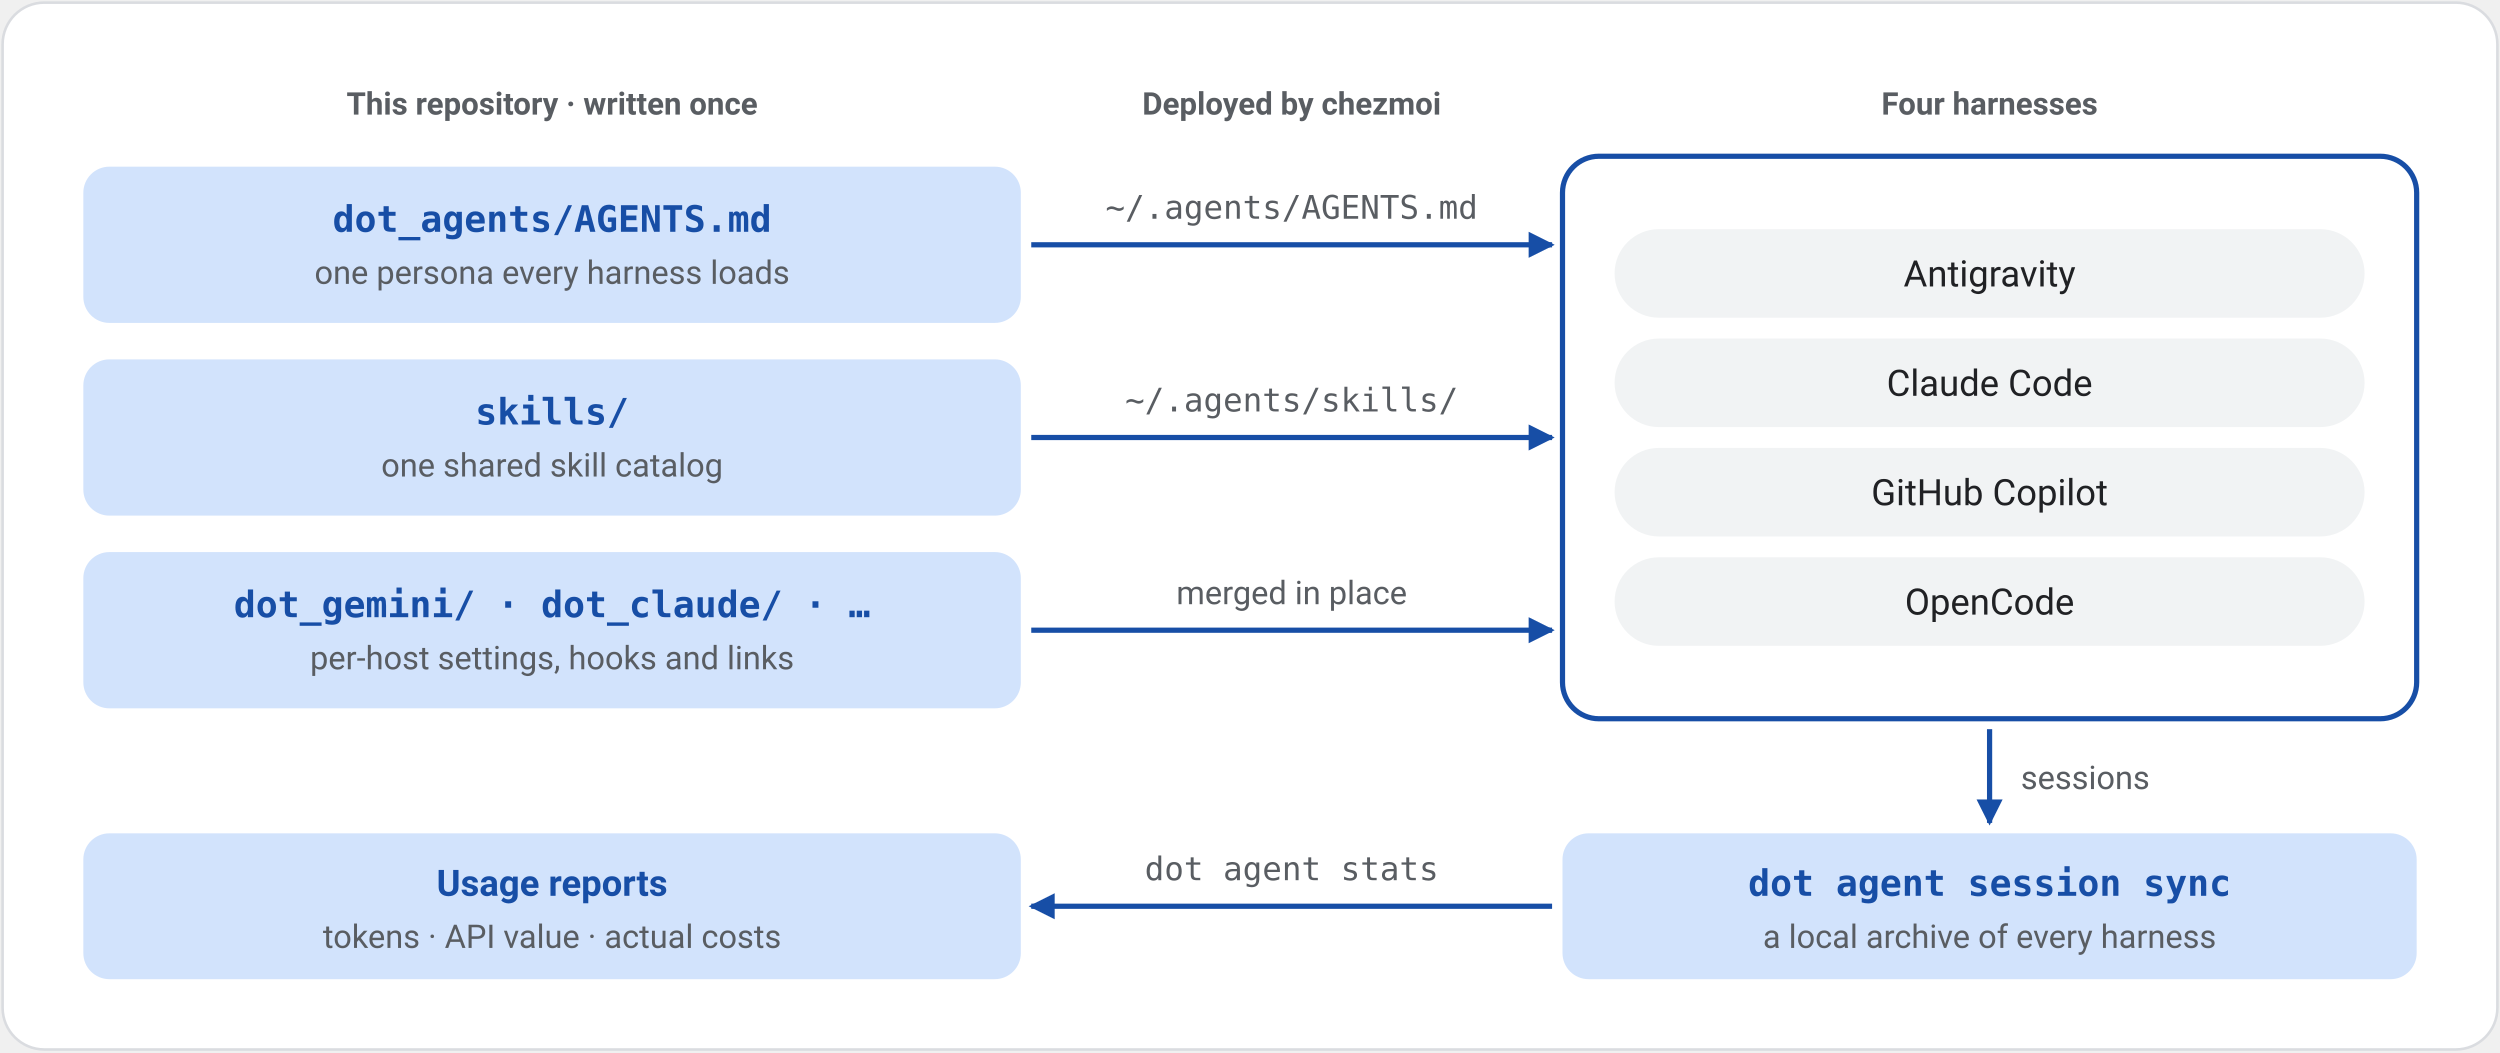
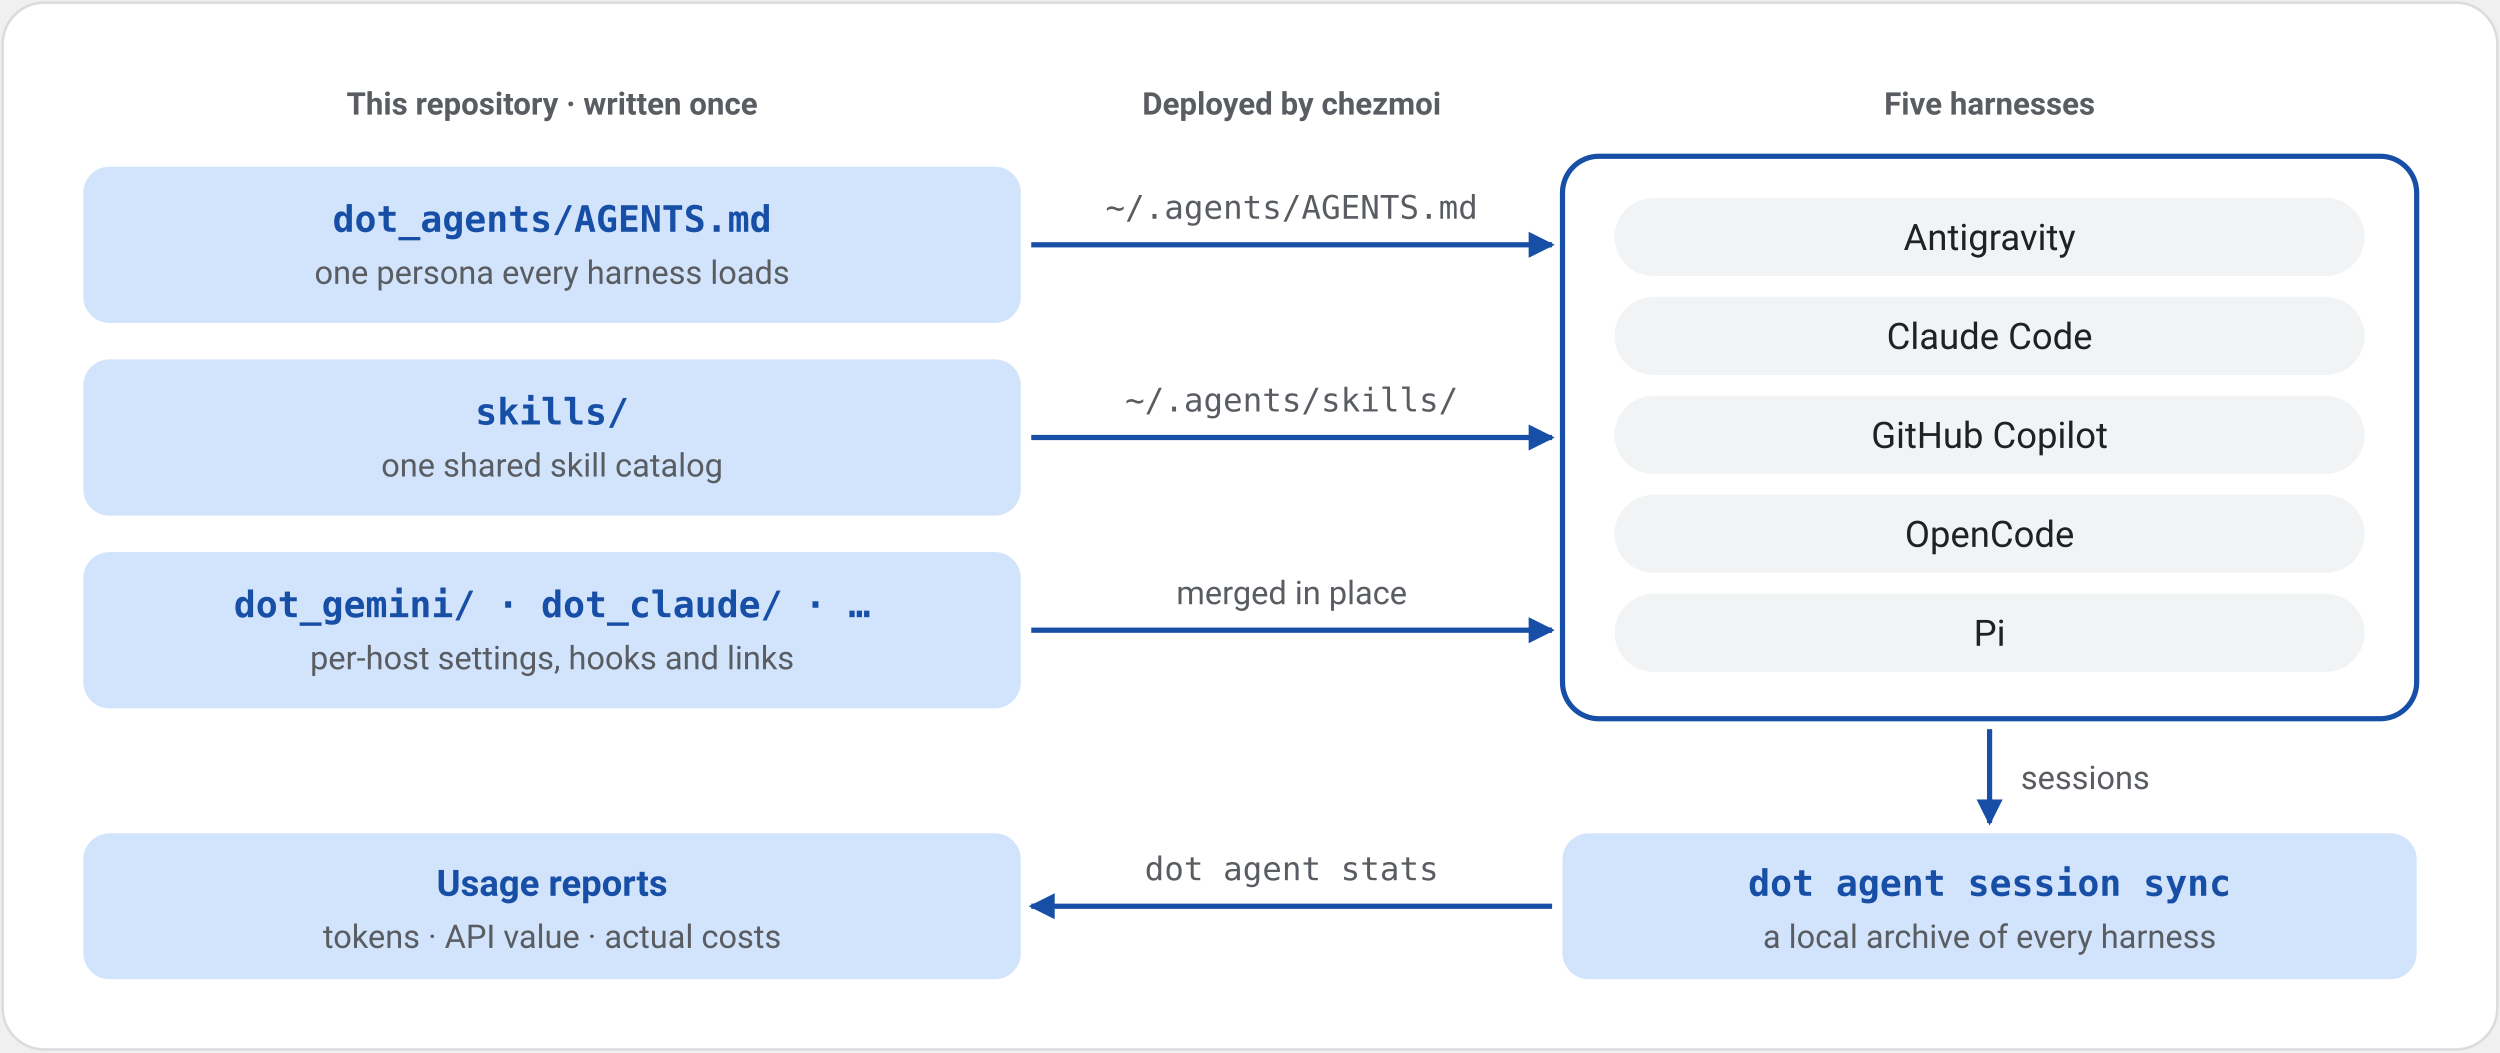
<svg xmlns="http://www.w3.org/2000/svg" width="960" height="404" viewBox="0 0 960 404" role="img" aria-labelledby="title desc">
  <defs>
    <marker id="arrow" viewBox="0 0 10 10" refX="9" refY="5" markerWidth="10" markerHeight="10" markerUnits="userSpaceOnUse" orient="auto-start-reverse">
      <path class="arrowhead" d="M0 0 L10 5 L0 10 Z" />
    </marker>
    <style>
text { font-family: "Google Sans", "Google Sans Text", Roboto, "Segoe UI", Helvetica, Arial, sans-serif; fill: #202124; }
.code { font-family: "Google Sans Code", "JetBrains Mono", Menlo, Consolas, "DejaVu Sans Mono", monospace; }
.card { fill: #FFFFFF; stroke: #DADCE0; }
.label { font-size: 12px; font-weight: 600; fill: #595D62; }
.chip { fill: #F1F3F4; }
.chip-text { font-size: 14px; }
.muted { font-size: 12.5px; fill: #595D62; }
.box { fill: #FFFFFF; stroke: #174EA6; stroke-width: 2; }
.tile { fill: #D2E3FC; }
.tile-title { font-size: 14px; font-weight: 700; fill: #174EA6; }
.flow { fill: none; stroke: #174EA6; stroke-width: 2; }
.arrowhead { fill: #174EA6; }
</style>
  </defs>
  <rect class="card" x="1" y="1" width="958" height="402" rx="16" />
  <text class="label" x="212" y="44" text-anchor="middle">This repository · written once</text>
  <g text-anchor="middle">
    <rect class="tile" x="32" y="64" width="360" height="60" rx="10" />
    <text class="code tile-title" x="212" y="89">dot_agents/AGENTS.md</text>
    <text class="muted" x="212" y="109">one persona every harness loads</text>
    <rect class="tile" x="32" y="138" width="360" height="60" rx="10" />
    <text class="code tile-title" x="212" y="163">skills/</text>
    <text class="muted" x="212" y="183">one shared skill catalog</text>
    <rect class="tile" x="32" y="212" width="360" height="60" rx="10" />
    <text class="code tile-title" x="212" y="237">dot_gemini/ · dot_claude/ · …</text>
    <text class="muted" x="212" y="257">per-host settings, hooks and links</text>
  </g>
  <text class="label" x="496" y="44" text-anchor="middle">Deployed by chezmoi</text>
  <g text-anchor="middle">
    <line class="flow" x1="396" y1="94" x2="596" y2="94" marker-end="url(#arrow)" />
    <text class="code muted" x="496" y="84">~/.agents/AGENTS.md</text>
    <line class="flow" x1="396" y1="168" x2="596" y2="168" marker-end="url(#arrow)" />
    <text class="code muted" x="496" y="158">~/.agents/skills/</text>
    <line class="flow" x1="396" y1="242" x2="596" y2="242" marker-end="url(#arrow)" />
    <text class="muted" x="496" y="232">merged in place</text>
  </g>
-   <text class="label" x="764" y="44" text-anchor="middle">Four harnesses</text>
+   <text class="label" x="764" y="44" text-anchor="middle">Five harnesses</text>
  <rect class="box" x="600" y="60" width="328" height="216" rx="14" />
  <g text-anchor="middle">
-     <rect class="chip" x="620" y="88" width="288" height="34" rx="17" />
-     <text class="chip-text" x="764" y="110">Antigravity</text>
-     <rect class="chip" x="620" y="130" width="288" height="34" rx="17" />
-     <text class="chip-text" x="764" y="152">Claude Code</text>
-     <rect class="chip" x="620" y="172" width="288" height="34" rx="17" />
-     <text class="chip-text" x="764" y="194">GitHub Copilot</text>
-     <rect class="chip" x="620" y="214" width="288" height="34" rx="17" />
-     <text class="chip-text" x="764" y="236">OpenCode</text>
+     <rect class="chip" x="620" y="76" width="288" height="30" rx="15" />
+     <text class="chip-text" x="764" y="96">Antigravity</text>
+     <rect class="chip" x="620" y="114" width="288" height="30" rx="15" />
+     <text class="chip-text" x="764" y="134">Claude Code</text>
+     <rect class="chip" x="620" y="152" width="288" height="30" rx="15" />
+     <text class="chip-text" x="764" y="172">GitHub Copilot</text>
+     <rect class="chip" x="620" y="190" width="288" height="30" rx="15" />
+     <text class="chip-text" x="764" y="210">OpenCode</text>
+     <rect class="chip" x="620" y="228" width="288" height="30" rx="15" />
+     <text class="chip-text" x="764" y="248">Pi</text>
  </g>
  <line class="flow" x1="764" y1="280" x2="764" y2="316" marker-end="url(#arrow)" />
  <text class="muted" x="776" y="303">sessions</text>
  <g text-anchor="middle">
    <rect class="tile" x="600" y="320" width="328" height="56" rx="10" />
    <text class="code tile-title" x="764" y="344">dot agent session sync</text>
    <text class="muted" x="764" y="364">a local archive of every harness</text>
    <line class="flow" x1="596" y1="348" x2="396" y2="348" marker-end="url(#arrow)" />
    <text class="code muted" x="496" y="338">dot agent stats</text>
    <rect class="tile" x="32" y="320" width="360" height="56" rx="10" />
    <text class="tile-title" x="212" y="344">Usage reports</text>
    <text class="muted" x="212" y="364">tokens · API value · actual costs</text>
  </g>
</svg>
